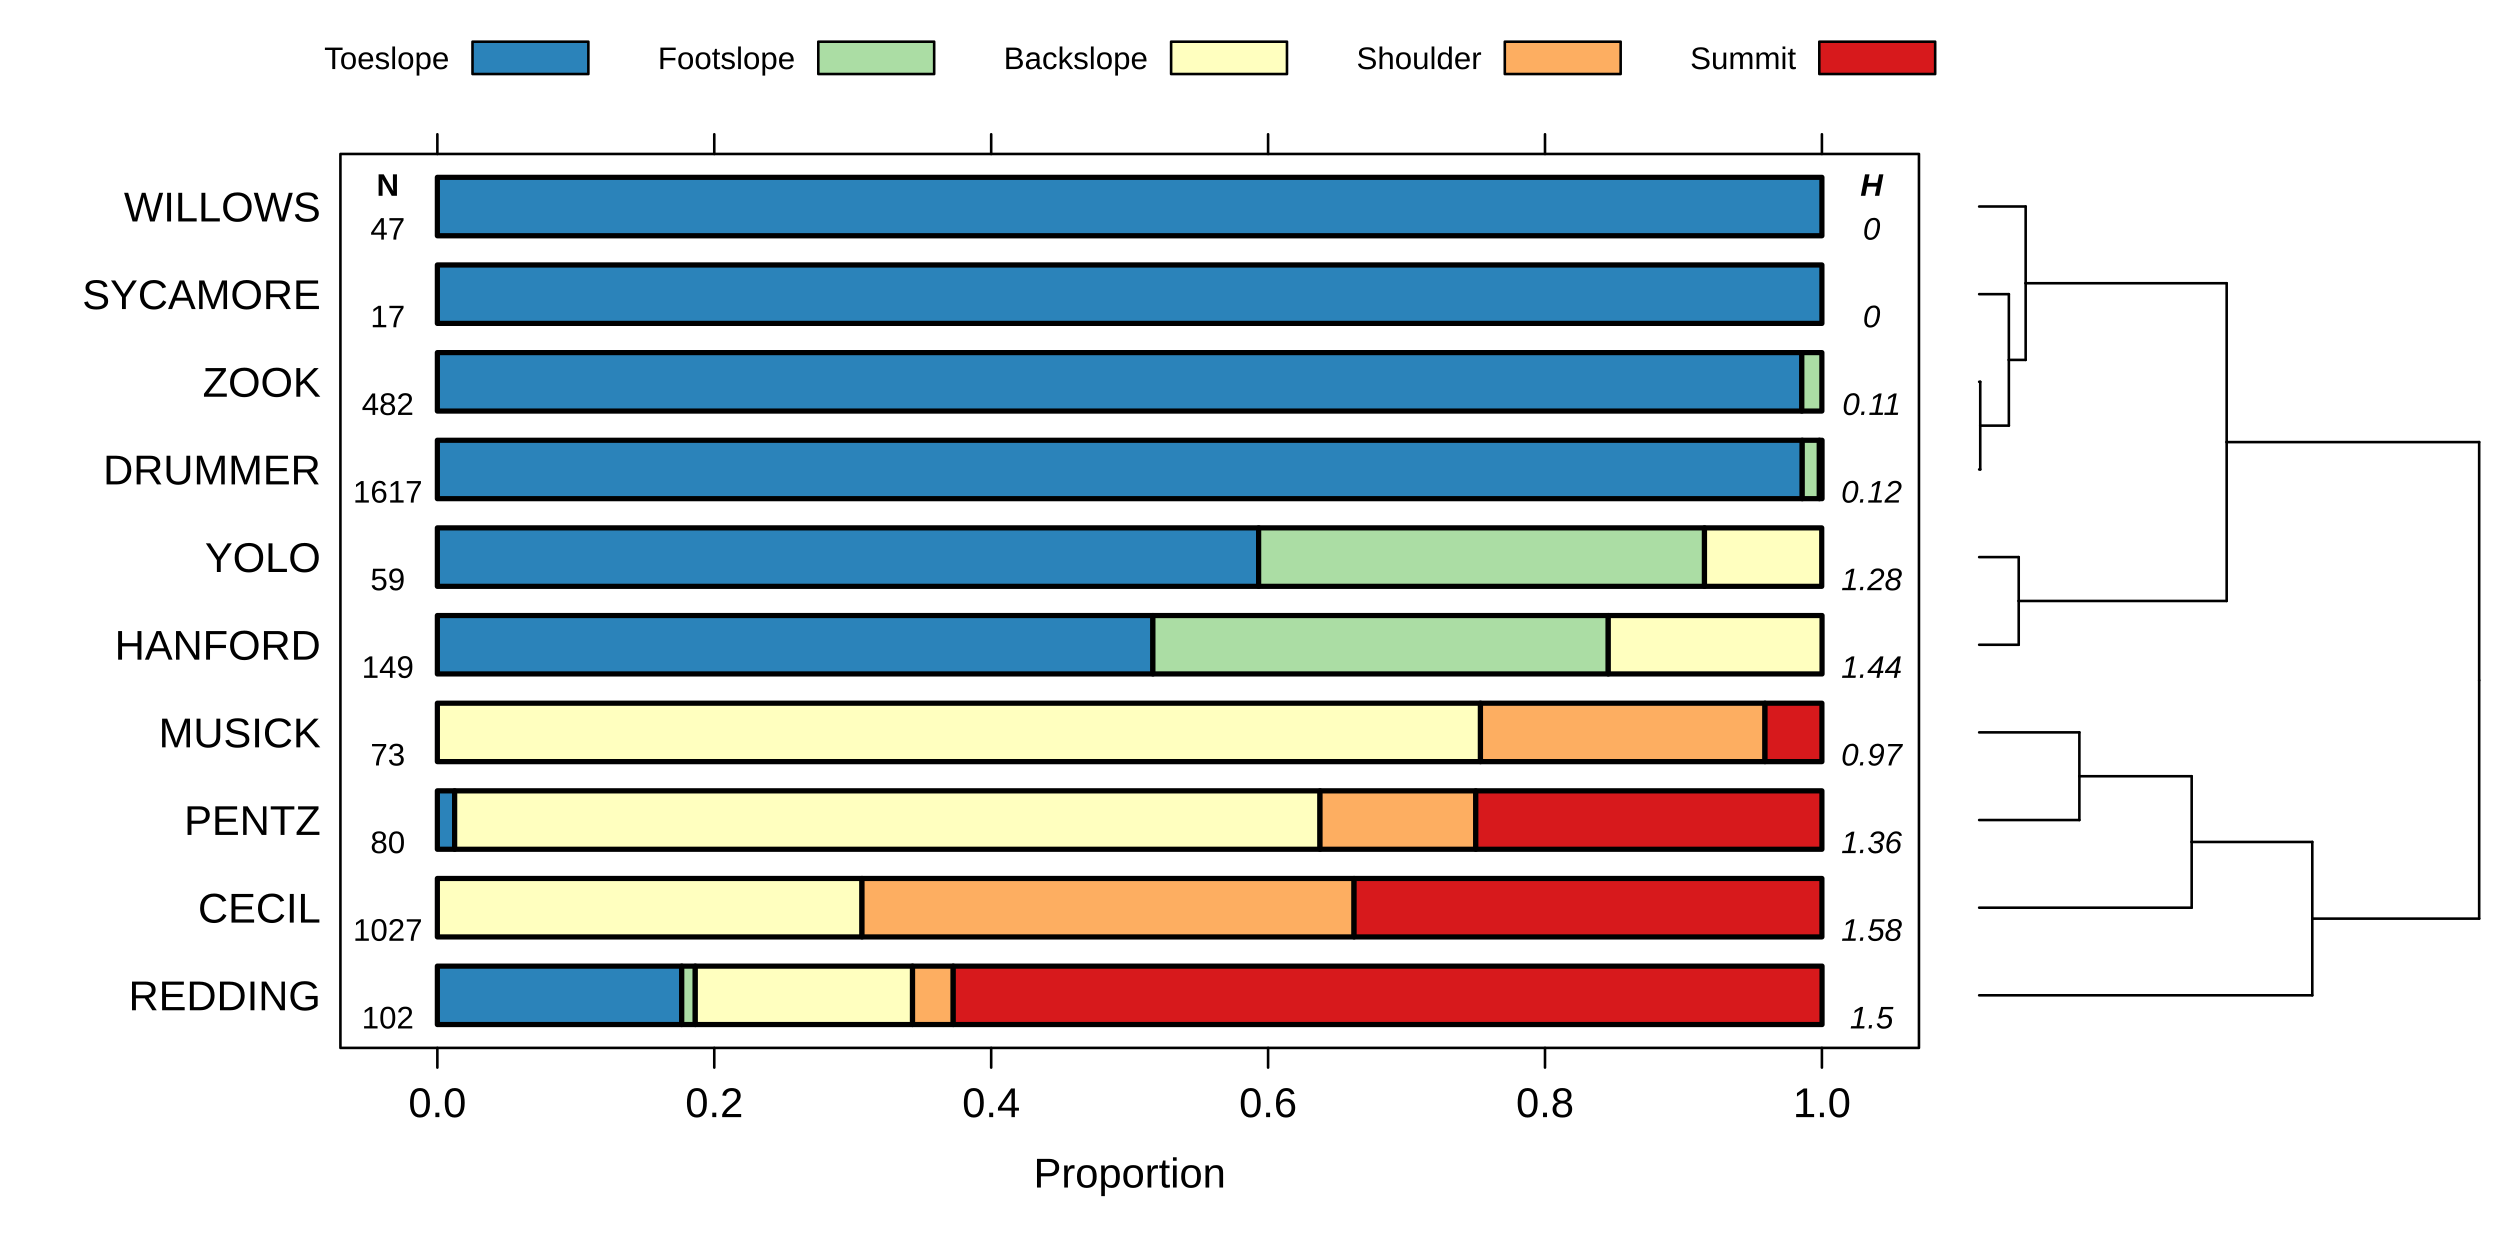
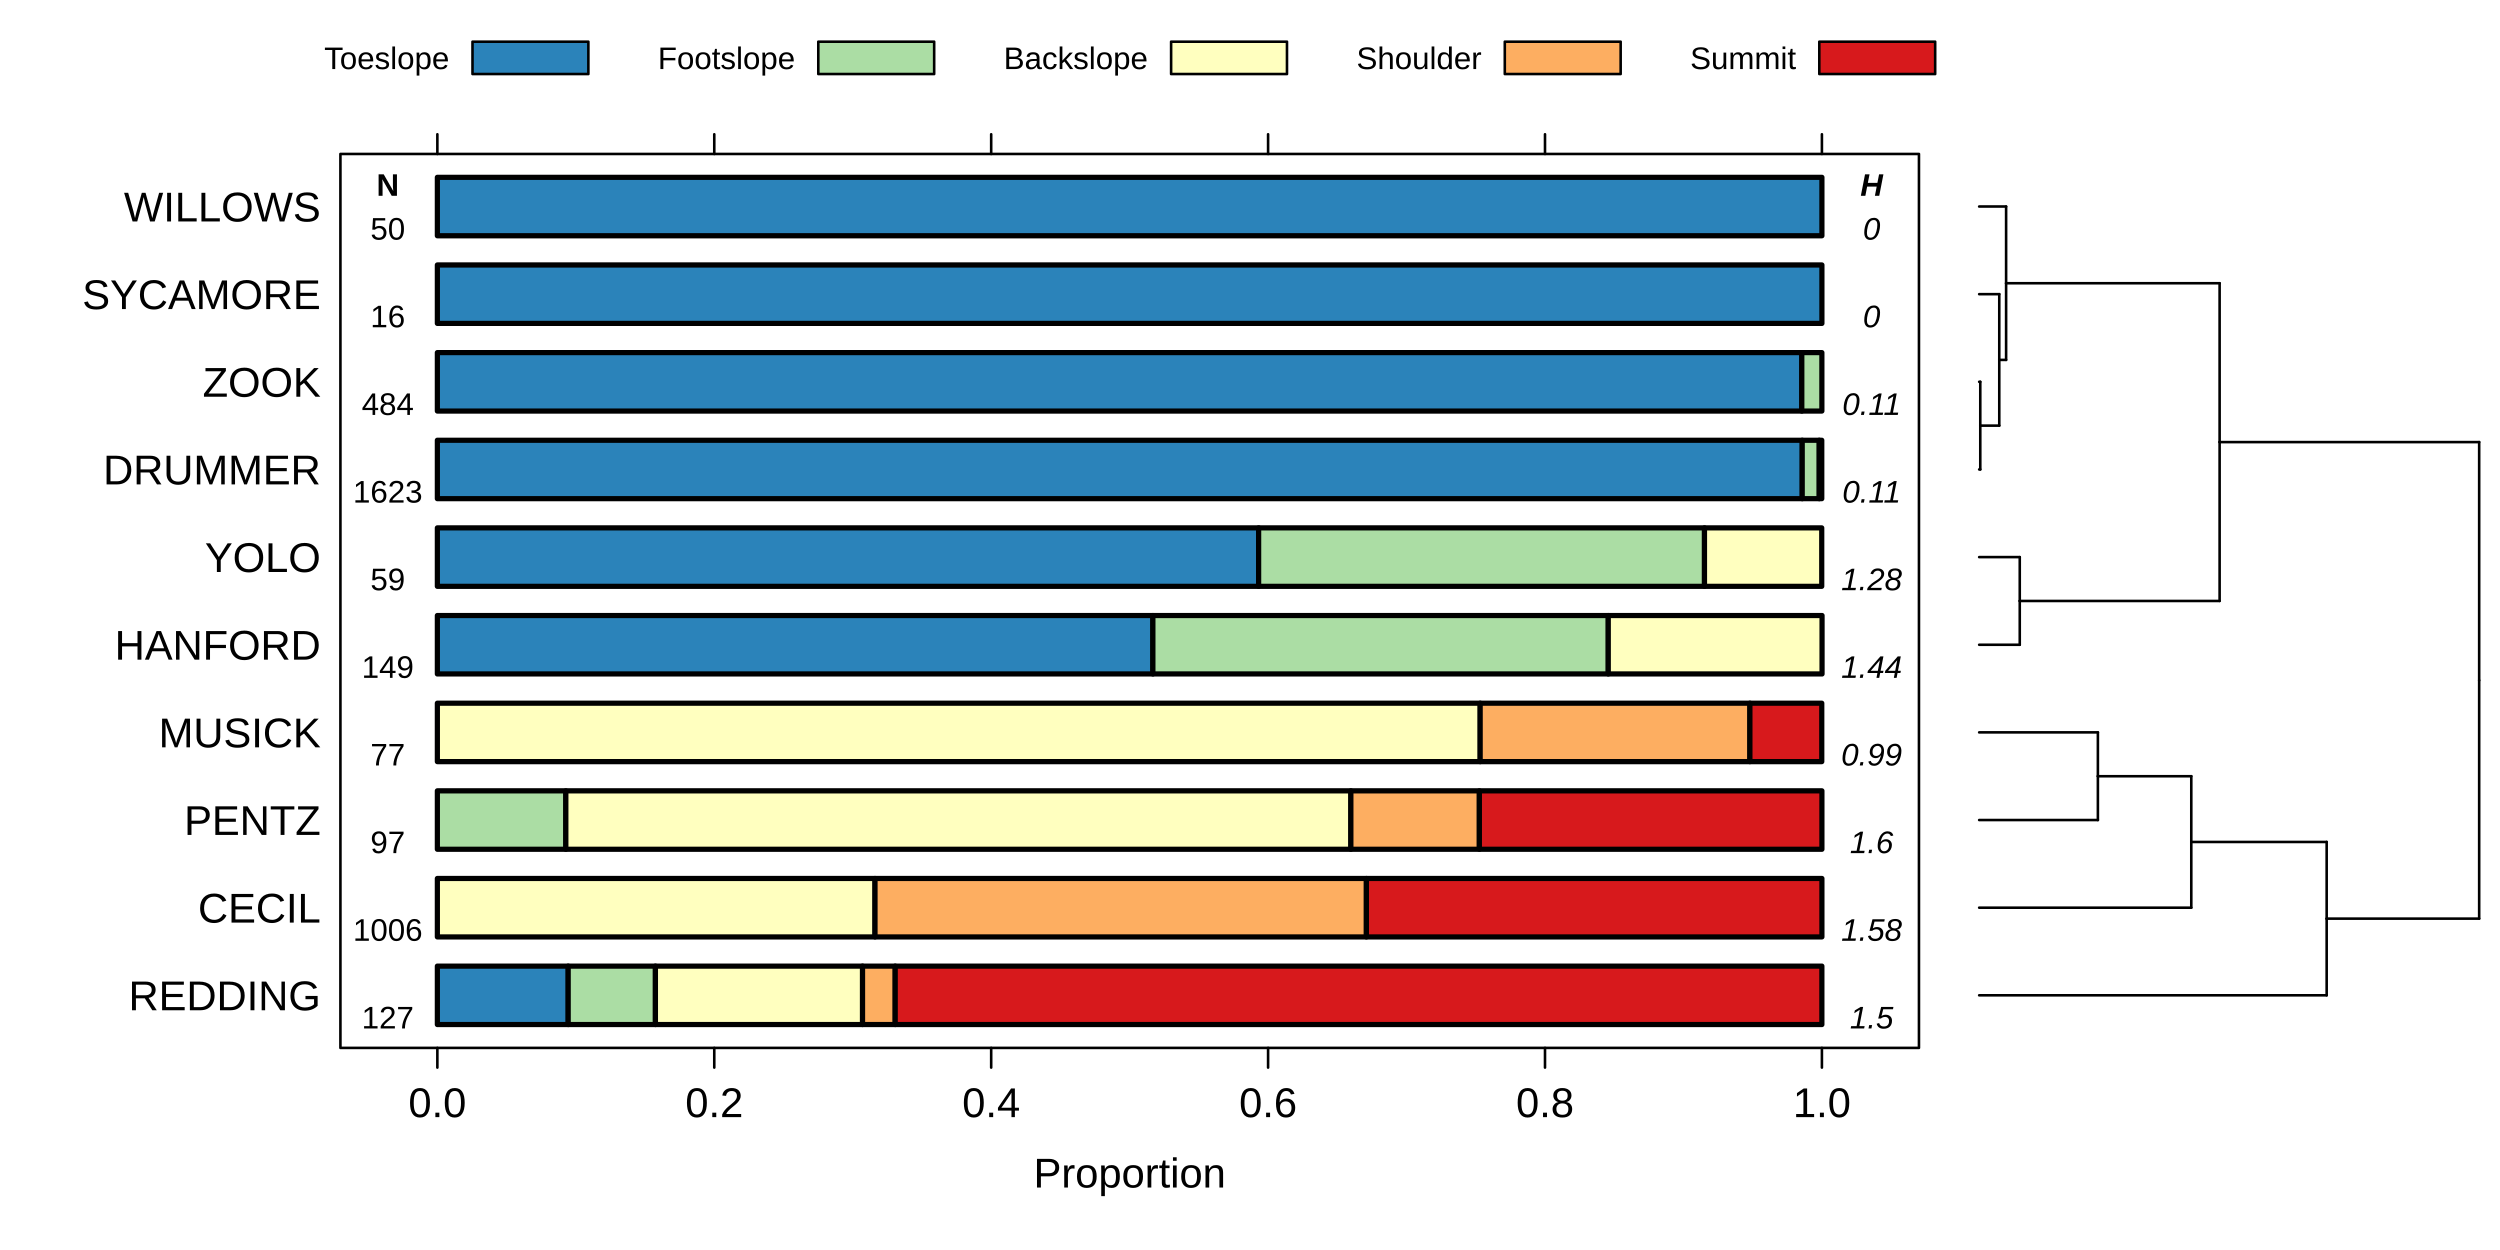
<svg xmlns="http://www.w3.org/2000/svg" class="svglite" width="720.00pt" height="360.00pt" viewBox="0 0 720.00 360.00">
  <defs>
    <style type="text/css">
    .svglite line, .svglite polyline, .svglite polygon, .svglite path, .svglite rect, .svglite circle {
      fill: none;
      stroke: #000000;
      stroke-linecap: round;
      stroke-linejoin: round;
      stroke-miterlimit: 10.00;
    }
    .svglite text {
      white-space: pre;
    }
  </style>
  </defs>
  <rect width="100%" height="100%" style="stroke: none; fill: #FFFFFF;" />
  <defs>
    <clipPath id="cpMC4wMHw3MjAuMDB8MC4wMHwzNjAuMDA=">
      <rect x="0.00" y="0.00" width="720.00" height="360.00" />
    </clipPath>
  </defs>
  <g clip-path="url(#cpMC4wMHw3MjAuMDB8MC4wMHwzNjAuMDA=)">
    <rect x="0.00" y="0.00" width="720.00" height="360.00" style="stroke-width: 0.75; stroke: none;" />
    <text x="325.35" y="342.00" text-anchor="middle" style="font-size: 12.00px; font-family: &quot;Arial&quot;;" textLength="55.37px" lengthAdjust="spacingAndGlyphs">Proportion</text>
  </g>
  <defs>
    <clipPath id="cpOTguMDR8NTUyLjY2fDQ0LjM0fDMwMS44MA==">
      <rect x="98.04" y="44.34" width="454.62" height="257.46" />
    </clipPath>
  </defs>
  <g clip-path="url(#cpOTguMDR8NTUyLjY2fDQ0LjM0fDMwMS44MA==)">
</g>
  <g clip-path="url(#cpMC4wMHw3MjAuMDB8MC4wMHwzNjAuMDA=)">
    <line x1="125.96" y1="44.34" x2="125.96" y2="38.67" style="stroke-width: 0.75;" />
    <line x1="205.71" y1="44.34" x2="205.71" y2="38.67" style="stroke-width: 0.75;" />
    <line x1="285.46" y1="44.34" x2="285.46" y2="38.67" style="stroke-width: 0.75;" />
    <line x1="365.21" y1="44.34" x2="365.21" y2="38.67" style="stroke-width: 0.75;" />
    <line x1="444.96" y1="44.34" x2="444.96" y2="38.67" style="stroke-width: 0.75;" />
    <line x1="524.71" y1="44.34" x2="524.71" y2="38.67" style="stroke-width: 0.75;" />
    <text x="92.37" y="290.95" text-anchor="end" style="font-size: 12.00px; font-family: &quot;Arial&quot;;" textLength="55.35px" lengthAdjust="spacingAndGlyphs">REDDING</text>
    <text x="92.37" y="265.71" text-anchor="end" style="font-size: 12.00px; font-family: &quot;Arial&quot;;" textLength="35.35px" lengthAdjust="spacingAndGlyphs">CECIL</text>
    <text x="92.37" y="240.47" text-anchor="end" style="font-size: 12.00px; font-family: &quot;Arial&quot;;" textLength="39.34px" lengthAdjust="spacingAndGlyphs">PENTZ</text>
    <text x="92.37" y="215.23" text-anchor="end" style="font-size: 12.00px; font-family: &quot;Arial&quot;;" textLength="46.68px" lengthAdjust="spacingAndGlyphs">MUSICK</text>
    <text x="92.37" y="189.99" text-anchor="end" style="font-size: 12.00px; font-family: &quot;Arial&quot;;" textLength="59.35px" lengthAdjust="spacingAndGlyphs">HANFORD</text>
    <text x="92.37" y="164.74" text-anchor="end" style="font-size: 12.00px; font-family: &quot;Arial&quot;;" textLength="33.36px" lengthAdjust="spacingAndGlyphs">YOLO</text>
    <text x="92.37" y="139.50" text-anchor="end" style="font-size: 12.00px; font-family: &quot;Arial&quot;;" textLength="62.68px" lengthAdjust="spacingAndGlyphs">DRUMMER</text>
    <text x="92.37" y="114.26" text-anchor="end" style="font-size: 12.00px; font-family: &quot;Arial&quot;;" textLength="34.01px" lengthAdjust="spacingAndGlyphs">ZOOK</text>
    <text x="92.37" y="89.02" text-anchor="end" style="font-size: 12.00px; font-family: &quot;Arial&quot;;" textLength="68.70px" lengthAdjust="spacingAndGlyphs">SYCAMORE</text>
    <text x="92.37" y="63.78" text-anchor="end" style="font-size: 12.00px; font-family: &quot;Arial&quot;;" textLength="56.68px" lengthAdjust="spacingAndGlyphs">WILLOWS</text>
    <line x1="125.96" y1="301.80" x2="125.96" y2="307.47" style="stroke-width: 0.75;" />
    <line x1="205.71" y1="301.80" x2="205.71" y2="307.47" style="stroke-width: 0.75;" />
    <line x1="285.46" y1="301.80" x2="285.46" y2="307.47" style="stroke-width: 0.75;" />
    <line x1="365.21" y1="301.80" x2="365.21" y2="307.47" style="stroke-width: 0.75;" />
    <line x1="444.96" y1="301.80" x2="444.96" y2="307.47" style="stroke-width: 0.75;" />
    <line x1="524.71" y1="301.80" x2="524.71" y2="307.47" style="stroke-width: 0.75;" />
    <text x="125.96" y="321.73" text-anchor="middle" style="font-size: 12.00px; font-family: &quot;Arial&quot;;" textLength="16.68px" lengthAdjust="spacingAndGlyphs">0.0</text>
    <text x="205.71" y="321.73" text-anchor="middle" style="font-size: 12.00px; font-family: &quot;Arial&quot;;" textLength="16.68px" lengthAdjust="spacingAndGlyphs">0.2</text>
    <text x="285.46" y="321.73" text-anchor="middle" style="font-size: 12.00px; font-family: &quot;Arial&quot;;" textLength="16.68px" lengthAdjust="spacingAndGlyphs">0.4</text>
    <text x="365.21" y="321.73" text-anchor="middle" style="font-size: 12.00px; font-family: &quot;Arial&quot;;" textLength="16.68px" lengthAdjust="spacingAndGlyphs">0.6</text>
    <text x="444.96" y="321.73" text-anchor="middle" style="font-size: 12.00px; font-family: &quot;Arial&quot;;" textLength="16.68px" lengthAdjust="spacingAndGlyphs">0.8</text>
    <text x="524.71" y="321.73" text-anchor="middle" style="font-size: 12.00px; font-family: &quot;Arial&quot;;" textLength="16.68px" lengthAdjust="spacingAndGlyphs">1.0</text>
  </g>
  <g clip-path="url(#cpOTguMDR8NTUyLjY2fDQ0LjM0fDMwMS44MA==)">
-     <rect x="125.96" y="253.00" width="122.30" height="16.83" style="stroke-width: 1.50; fill: #FFFFBF;" />
-     <rect x="248.25" y="253.00" width="141.72" height="16.83" style="stroke-width: 1.50; fill: #FDAE61;" />
-     <rect x="389.97" y="253.00" width="134.74" height="16.83" style="stroke-width: 1.50; fill: #D7191C;" />
+     <rect x="125.96" y="253.00" width="126.04" height="16.83" style="stroke-width: 1.50; fill: #FFFFBF;" />
+     <rect x="252.00" y="253.00" width="141.52" height="16.83" style="stroke-width: 1.50; fill: #FDAE61;" />
+     <rect x="393.52" y="253.00" width="131.19" height="16.83" style="stroke-width: 1.50; fill: #D7191C;" />
    <rect x="125.96" y="126.79" width="393.09" height="16.83" style="stroke-width: 1.50; fill: #2B83BA;" />
-     <rect x="519.04" y="126.79" width="4.94" height="16.83" style="stroke-width: 1.50; fill: #ABDDA4;" />
-     <rect x="523.99" y="126.79" width="0.76" height="16.83" style="stroke-width: 1.50; fill: #D7191C;" />
+     <rect x="519.04" y="126.79" width="4.90" height="16.83" style="stroke-width: 1.50; fill: #ABDDA4;" />
+     <rect x="523.95" y="126.79" width="0.72" height="16.83" style="stroke-width: 1.50; fill: #D7191C;" />
    <rect x="125.96" y="177.27" width="206.07" height="16.83" style="stroke-width: 1.50; fill: #2B83BA;" />
    <rect x="332.03" y="177.27" width="131.15" height="16.83" style="stroke-width: 1.50; fill: #ABDDA4;" />
    <rect x="463.18" y="177.27" width="61.57" height="16.83" style="stroke-width: 1.50; fill: #FFFFBF;" />
-     <rect x="125.96" y="202.52" width="300.42" height="16.83" style="stroke-width: 1.50; fill: #FFFFBF;" />
-     <rect x="426.37" y="202.52" width="81.94" height="16.83" style="stroke-width: 1.50; fill: #FDAE61;" />
-     <rect x="508.32" y="202.52" width="16.39" height="16.83" style="stroke-width: 1.50; fill: #D7191C;" />
-     <rect x="125.96" y="227.76" width="4.98" height="16.83" style="stroke-width: 1.50; fill: #2B83BA;" />
-     <rect x="130.94" y="227.76" width="249.22" height="16.83" style="stroke-width: 1.50; fill: #FFFFBF;" />
-     <rect x="380.16" y="227.76" width="44.86" height="16.83" style="stroke-width: 1.50; fill: #FDAE61;" />
-     <rect x="425.02" y="227.76" width="99.69" height="16.83" style="stroke-width: 1.50; fill: #D7191C;" />
-     <rect x="125.96" y="278.24" width="70.38" height="16.83" style="stroke-width: 1.50; fill: #2B83BA;" />
-     <rect x="196.34" y="278.24" width="3.91" height="16.83" style="stroke-width: 1.50; fill: #ABDDA4;" />
-     <rect x="200.24" y="278.24" width="62.56" height="16.83" style="stroke-width: 1.50; fill: #FFFFBF;" />
-     <rect x="262.81" y="278.24" width="11.72" height="16.83" style="stroke-width: 1.50; fill: #FDAE61;" />
-     <rect x="274.53" y="278.24" width="250.22" height="16.83" style="stroke-width: 1.50; fill: #D7191C;" />
+     <rect x="125.96" y="202.52" width="300.34" height="16.83" style="stroke-width: 1.50; fill: #FFFFBF;" />
+     <rect x="426.29" y="202.52" width="77.68" height="16.83" style="stroke-width: 1.50; fill: #FDAE61;" />
+     <rect x="503.97" y="202.52" width="20.70" height="16.83" style="stroke-width: 1.50; fill: #D7191C;" />
+     <rect x="125.96" y="227.76" width="37.00" height="16.83" style="stroke-width: 1.50; fill: #ABDDA4;" />
+     <rect x="162.96" y="227.76" width="226.09" height="16.83" style="stroke-width: 1.50; fill: #FFFFBF;" />
+     <rect x="389.05" y="227.76" width="37.00" height="16.83" style="stroke-width: 1.50; fill: #FDAE61;" />
+     <rect x="426.06" y="227.76" width="98.65" height="16.83" style="stroke-width: 1.50; fill: #D7191C;" />
+     <rect x="125.96" y="278.24" width="37.68" height="16.83" style="stroke-width: 1.50; fill: #2B83BA;" />
+     <rect x="163.64" y="278.24" width="25.12" height="16.83" style="stroke-width: 1.50; fill: #ABDDA4;" />
+     <rect x="188.76" y="278.24" width="59.65" height="16.83" style="stroke-width: 1.50; fill: #FFFFBF;" />
+     <rect x="248.41" y="278.24" width="9.41" height="16.83" style="stroke-width: 1.50; fill: #FDAE61;" />
+     <rect x="257.82" y="278.24" width="266.88" height="16.83" style="stroke-width: 1.50; fill: #D7191C;" />
    <rect x="125.96" y="76.31" width="398.75" height="16.83" style="stroke-width: 1.50; fill: #2B83BA;" />
    <rect x="125.96" y="51.07" width="398.75" height="16.83" style="stroke-width: 1.50; fill: #2B83BA;" />
    <rect x="125.96" y="152.03" width="236.54" height="16.83" style="stroke-width: 1.50; fill: #2B83BA;" />
    <rect x="362.49" y="152.03" width="128.40" height="16.83" style="stroke-width: 1.50; fill: #ABDDA4;" />
    <rect x="490.89" y="152.03" width="33.77" height="16.83" style="stroke-width: 1.50; fill: #FFFFBF;" />
    <rect x="125.96" y="101.55" width="392.97" height="16.83" style="stroke-width: 1.50; fill: #2B83BA;" />
    <rect x="518.92" y="101.55" width="5.78" height="16.83" style="stroke-width: 1.50; fill: #ABDDA4;" />
-     <text x="111.68" y="296.19" text-anchor="middle" style="font-size: 9.00px; font-family: &quot;Arial&quot;;" textLength="15.01px" lengthAdjust="spacingAndGlyphs">102</text>
-     <text x="111.68" y="270.94" text-anchor="middle" style="font-size: 9.00px; font-family: &quot;Arial&quot;;" textLength="20.02px" lengthAdjust="spacingAndGlyphs">1027</text>
-     <text x="111.68" y="245.70" text-anchor="middle" style="font-size: 9.00px; font-family: &quot;Arial&quot;;" textLength="10.01px" lengthAdjust="spacingAndGlyphs">80</text>
-     <text x="111.68" y="220.46" text-anchor="middle" style="font-size: 9.00px; font-family: &quot;Arial&quot;;" textLength="10.01px" lengthAdjust="spacingAndGlyphs">73</text>
+     <text x="111.68" y="296.19" text-anchor="middle" style="font-size: 9.00px; font-family: &quot;Arial&quot;;" textLength="15.01px" lengthAdjust="spacingAndGlyphs">127</text>
+     <text x="111.68" y="270.94" text-anchor="middle" style="font-size: 9.00px; font-family: &quot;Arial&quot;;" textLength="20.02px" lengthAdjust="spacingAndGlyphs">1006</text>
+     <text x="111.68" y="245.70" text-anchor="middle" style="font-size: 9.00px; font-family: &quot;Arial&quot;;" textLength="10.01px" lengthAdjust="spacingAndGlyphs">97</text>
+     <text x="111.68" y="220.46" text-anchor="middle" style="font-size: 9.00px; font-family: &quot;Arial&quot;;" textLength="10.01px" lengthAdjust="spacingAndGlyphs">77</text>
    <text x="111.68" y="195.22" text-anchor="middle" style="font-size: 9.00px; font-family: &quot;Arial&quot;;" textLength="15.01px" lengthAdjust="spacingAndGlyphs">149</text>
    <text x="111.68" y="169.98" text-anchor="middle" style="font-size: 9.00px; font-family: &quot;Arial&quot;;" textLength="10.01px" lengthAdjust="spacingAndGlyphs">59</text>
-     <text x="111.68" y="144.74" text-anchor="middle" style="font-size: 9.00px; font-family: &quot;Arial&quot;;" textLength="20.02px" lengthAdjust="spacingAndGlyphs">1617</text>
-     <text x="111.68" y="119.50" text-anchor="middle" style="font-size: 9.00px; font-family: &quot;Arial&quot;;" textLength="15.01px" lengthAdjust="spacingAndGlyphs">482</text>
-     <text x="111.68" y="94.25" text-anchor="middle" style="font-size: 9.00px; font-family: &quot;Arial&quot;;" textLength="10.01px" lengthAdjust="spacingAndGlyphs">17</text>
-     <text x="111.68" y="69.01" text-anchor="middle" style="font-size: 9.00px; font-family: &quot;Arial&quot;;" textLength="10.01px" lengthAdjust="spacingAndGlyphs">47</text>
+     <text x="111.68" y="144.74" text-anchor="middle" style="font-size: 9.00px; font-family: &quot;Arial&quot;;" textLength="20.02px" lengthAdjust="spacingAndGlyphs">1623</text>
+     <text x="111.68" y="119.50" text-anchor="middle" style="font-size: 9.00px; font-family: &quot;Arial&quot;;" textLength="15.01px" lengthAdjust="spacingAndGlyphs">484</text>
+     <text x="111.68" y="94.25" text-anchor="middle" style="font-size: 9.00px; font-family: &quot;Arial&quot;;" textLength="10.01px" lengthAdjust="spacingAndGlyphs">16</text>
+     <text x="111.68" y="69.01" text-anchor="middle" style="font-size: 9.00px; font-family: &quot;Arial&quot;;" textLength="10.01px" lengthAdjust="spacingAndGlyphs">50</text>
    <text x="539.02" y="296.19" text-anchor="middle" style="font-size: 9.00px; font-style: italic; font-family: &quot;Arial&quot;;" textLength="12.51px" lengthAdjust="spacingAndGlyphs">1.5</text>
    <text x="539.02" y="270.94" text-anchor="middle" style="font-size: 9.00px; font-style: italic; font-family: &quot;Arial&quot;;" textLength="17.51px" lengthAdjust="spacingAndGlyphs">1.58</text>
-     <text x="539.02" y="245.70" text-anchor="middle" style="font-size: 9.00px; font-style: italic; font-family: &quot;Arial&quot;;" textLength="17.51px" lengthAdjust="spacingAndGlyphs">1.36</text>
-     <text x="539.02" y="220.46" text-anchor="middle" style="font-size: 9.00px; font-style: italic; font-family: &quot;Arial&quot;;" textLength="17.51px" lengthAdjust="spacingAndGlyphs">0.97</text>
+     <text x="539.02" y="245.70" text-anchor="middle" style="font-size: 9.00px; font-style: italic; font-family: &quot;Arial&quot;;" textLength="12.51px" lengthAdjust="spacingAndGlyphs">1.6</text>
+     <text x="539.02" y="220.46" text-anchor="middle" style="font-size: 9.00px; font-style: italic; font-family: &quot;Arial&quot;;" textLength="17.51px" lengthAdjust="spacingAndGlyphs">0.99</text>
    <text x="539.02" y="195.22" text-anchor="middle" style="font-size: 9.00px; font-style: italic; font-family: &quot;Arial&quot;;" textLength="17.51px" lengthAdjust="spacingAndGlyphs">1.44</text>
    <text x="539.02" y="169.98" text-anchor="middle" style="font-size: 9.00px; font-style: italic; font-family: &quot;Arial&quot;;" textLength="17.51px" lengthAdjust="spacingAndGlyphs">1.28</text>
-     <text x="539.02" y="144.74" text-anchor="middle" style="font-size: 9.00px; font-style: italic; font-family: &quot;Arial&quot;;" textLength="17.51px" lengthAdjust="spacingAndGlyphs">0.12</text>
+     <text x="539.02" y="144.74" text-anchor="middle" style="font-size: 9.00px; font-style: italic; font-family: &quot;Arial&quot;;" textLength="16.84px" lengthAdjust="spacingAndGlyphs">0.11</text>
    <text x="539.02" y="119.50" text-anchor="middle" style="font-size: 9.00px; font-style: italic; font-family: &quot;Arial&quot;;" textLength="16.84px" lengthAdjust="spacingAndGlyphs">0.11</text>
    <text x="539.02" y="94.25" text-anchor="middle" style="font-size: 9.00px; font-style: italic; font-family: &quot;Arial&quot;;" textLength="5.00px" lengthAdjust="spacingAndGlyphs">0</text>
    <text x="539.02" y="69.01" text-anchor="middle" style="font-size: 9.00px; font-style: italic; font-family: &quot;Arial&quot;;" textLength="5.00px" lengthAdjust="spacingAndGlyphs">0</text>
    <text x="111.68" y="56.39" text-anchor="middle" style="font-size: 9.00px; font-weight: bold; font-family: &quot;Arial&quot;;" textLength="6.50px" lengthAdjust="spacingAndGlyphs">N</text>
    <text x="539.02" y="56.39" text-anchor="middle" style="font-size: 9.00px; font-weight: bold; font-style: italic; font-family: &quot;Arial&quot;;" textLength="6.50px" lengthAdjust="spacingAndGlyphs">H</text>
  </g>
  <g clip-path="url(#cpMC4wMHw3MjAuMDB8MC4wMHwzNjAuMDA=)">
    <rect x="98.04" y="44.34" width="454.62" height="257.46" style="stroke-width: 0.75;" />
    <rect x="90.04" y="12.00" width="470.63" height="9.33" style="stroke-width: 0.75; stroke: none;" />
    <text x="93.37" y="19.89" style="font-size: 9.00px; font-family: &quot;Arial&quot;;" textLength="36.02px" lengthAdjust="spacingAndGlyphs">Toeslope</text>
    <text x="189.47" y="19.89" style="font-size: 9.00px; font-family: &quot;Arial&quot;;" textLength="39.52px" lengthAdjust="spacingAndGlyphs">Footslope</text>
    <text x="289.07" y="19.89" style="font-size: 9.00px; font-family: &quot;Arial&quot;;" textLength="41.52px" lengthAdjust="spacingAndGlyphs">Backslope</text>
    <text x="390.68" y="19.89" style="font-size: 9.00px; font-family: &quot;Arial&quot;;" textLength="36.02px" lengthAdjust="spacingAndGlyphs">Shoulder</text>
    <text x="486.77" y="19.89" style="font-size: 9.00px; font-family: &quot;Arial&quot;;" textLength="30.50px" lengthAdjust="spacingAndGlyphs">Summit</text>
    <rect x="136.08" y="12.00" width="33.37" height="9.33" style="stroke-width: 0.75; fill: #2B83BA;" />
    <rect x="235.67" y="12.00" width="33.37" height="9.33" style="stroke-width: 0.75; fill: #ABDDA4;" />
    <rect x="337.28" y="12.00" width="33.37" height="9.33" style="stroke-width: 0.75; fill: #FFFFBF;" />
    <rect x="433.38" y="12.00" width="33.37" height="9.33" style="stroke-width: 0.75; fill: #FDAE61;" />
    <rect x="523.96" y="12.00" width="33.37" height="9.33" style="stroke-width: 0.75; fill: #D7191C;" />
    <line x1="714.00" y1="195.94" x2="714.00" y2="264.57" style="stroke-width: 0.75;" />
-     <line x1="714.00" y1="264.57" x2="665.94" y2="264.57" style="stroke-width: 0.75;" />
+     <line x1="714.00" y1="264.57" x2="670.08" y2="264.57" style="stroke-width: 0.75;" />
    <line x1="714.00" y1="195.94" x2="714.00" y2="127.32" style="stroke-width: 0.75;" />
-     <line x1="714.00" y1="127.32" x2="641.28" y2="127.32" style="stroke-width: 0.75;" />
-     <line x1="665.94" y1="264.57" x2="665.94" y2="286.65" style="stroke-width: 0.75;" />
-     <line x1="665.94" y1="286.65" x2="570.00" y2="286.65" style="stroke-width: 0.75;" />
-     <line x1="665.94" y1="264.57" x2="665.94" y2="242.48" style="stroke-width: 0.75;" />
-     <line x1="665.94" y1="242.48" x2="631.20" y2="242.48" style="stroke-width: 0.75;" />
-     <line x1="631.20" y1="242.48" x2="631.20" y2="261.41" style="stroke-width: 0.75;" />
-     <line x1="631.20" y1="261.41" x2="570.00" y2="261.41" style="stroke-width: 0.75;" />
-     <line x1="631.20" y1="242.48" x2="631.20" y2="223.55" style="stroke-width: 0.75;" />
-     <line x1="631.20" y1="223.55" x2="598.86" y2="223.55" style="stroke-width: 0.75;" />
-     <line x1="598.86" y1="223.55" x2="598.86" y2="236.17" style="stroke-width: 0.75;" />
-     <line x1="598.86" y1="236.17" x2="570.00" y2="236.17" style="stroke-width: 0.75;" />
-     <line x1="598.86" y1="223.55" x2="598.86" y2="210.93" style="stroke-width: 0.75;" />
-     <line x1="598.86" y1="210.93" x2="570.00" y2="210.93" style="stroke-width: 0.75;" />
-     <line x1="641.28" y1="127.32" x2="641.28" y2="173.07" style="stroke-width: 0.75;" />
-     <line x1="641.28" y1="173.07" x2="581.39" y2="173.07" style="stroke-width: 0.75;" />
-     <line x1="641.28" y1="127.32" x2="641.28" y2="81.57" style="stroke-width: 0.75;" />
-     <line x1="641.28" y1="81.57" x2="583.39" y2="81.57" style="stroke-width: 0.75;" />
-     <line x1="581.39" y1="173.07" x2="581.39" y2="185.69" style="stroke-width: 0.75;" />
-     <line x1="581.39" y1="185.69" x2="570.00" y2="185.69" style="stroke-width: 0.75;" />
-     <line x1="581.39" y1="173.07" x2="581.39" y2="160.45" style="stroke-width: 0.75;" />
-     <line x1="581.39" y1="160.45" x2="570.00" y2="160.45" style="stroke-width: 0.75;" />
-     <line x1="583.39" y1="81.57" x2="583.39" y2="103.65" style="stroke-width: 0.75;" />
-     <line x1="583.39" y1="103.65" x2="578.55" y2="103.65" style="stroke-width: 0.75;" />
-     <line x1="583.39" y1="81.57" x2="583.39" y2="59.48" style="stroke-width: 0.75;" />
-     <line x1="583.39" y1="59.48" x2="570.00" y2="59.48" style="stroke-width: 0.75;" />
-     <line x1="578.55" y1="103.65" x2="578.55" y2="122.58" style="stroke-width: 0.75;" />
-     <line x1="578.55" y1="122.58" x2="570.31" y2="122.58" style="stroke-width: 0.75;" />
-     <line x1="578.55" y1="103.65" x2="578.55" y2="84.72" style="stroke-width: 0.75;" />
-     <line x1="578.55" y1="84.72" x2="570.00" y2="84.72" style="stroke-width: 0.75;" />
-     <line x1="570.31" y1="122.58" x2="570.31" y2="135.20" style="stroke-width: 0.75;" />
-     <line x1="570.31" y1="135.20" x2="570.00" y2="135.20" style="stroke-width: 0.75;" />
-     <line x1="570.31" y1="122.58" x2="570.31" y2="109.96" style="stroke-width: 0.75;" />
-     <line x1="570.31" y1="109.96" x2="570.00" y2="109.96" style="stroke-width: 0.75;" />
+     <line x1="714.00" y1="127.32" x2="639.25" y2="127.32" style="stroke-width: 0.75;" />
+     <line x1="670.08" y1="264.57" x2="670.08" y2="286.65" style="stroke-width: 0.75;" />
+     <line x1="670.08" y1="286.65" x2="570.00" y2="286.65" style="stroke-width: 0.75;" />
+     <line x1="670.08" y1="264.57" x2="670.08" y2="242.48" style="stroke-width: 0.75;" />
+     <line x1="670.08" y1="242.48" x2="631.09" y2="242.48" style="stroke-width: 0.75;" />
+     <line x1="631.09" y1="242.48" x2="631.09" y2="261.41" style="stroke-width: 0.75;" />
+     <line x1="631.09" y1="261.41" x2="570.00" y2="261.41" style="stroke-width: 0.75;" />
+     <line x1="631.09" y1="242.48" x2="631.09" y2="223.55" style="stroke-width: 0.75;" />
+     <line x1="631.09" y1="223.55" x2="604.19" y2="223.55" style="stroke-width: 0.75;" />
+     <line x1="604.19" y1="223.55" x2="604.19" y2="236.17" style="stroke-width: 0.75;" />
+     <line x1="604.19" y1="236.17" x2="570.00" y2="236.17" style="stroke-width: 0.75;" />
+     <line x1="604.19" y1="223.55" x2="604.19" y2="210.93" style="stroke-width: 0.75;" />
+     <line x1="604.19" y1="210.93" x2="570.00" y2="210.93" style="stroke-width: 0.75;" />
+     <line x1="639.25" y1="127.32" x2="639.25" y2="173.07" style="stroke-width: 0.75;" />
+     <line x1="639.25" y1="173.07" x2="581.69" y2="173.07" style="stroke-width: 0.75;" />
+     <line x1="639.25" y1="127.32" x2="639.25" y2="81.57" style="stroke-width: 0.75;" />
+     <line x1="639.25" y1="81.57" x2="577.76" y2="81.57" style="stroke-width: 0.75;" />
+     <line x1="581.69" y1="173.07" x2="581.69" y2="185.69" style="stroke-width: 0.75;" />
+     <line x1="581.69" y1="185.69" x2="570.00" y2="185.69" style="stroke-width: 0.75;" />
+     <line x1="581.69" y1="173.07" x2="581.69" y2="160.45" style="stroke-width: 0.75;" />
+     <line x1="581.69" y1="160.45" x2="570.00" y2="160.45" style="stroke-width: 0.75;" />
+     <line x1="577.76" y1="81.57" x2="577.76" y2="103.65" style="stroke-width: 0.75;" />
+     <line x1="577.76" y1="103.65" x2="575.79" y2="103.65" style="stroke-width: 0.75;" />
+     <line x1="577.76" y1="81.57" x2="577.76" y2="59.48" style="stroke-width: 0.75;" />
+     <line x1="577.76" y1="59.48" x2="570.00" y2="59.48" style="stroke-width: 0.75;" />
+     <line x1="575.79" y1="103.65" x2="575.79" y2="122.58" style="stroke-width: 0.75;" />
+     <line x1="575.79" y1="122.58" x2="570.32" y2="122.58" style="stroke-width: 0.75;" />
+     <line x1="575.79" y1="103.65" x2="575.79" y2="84.72" style="stroke-width: 0.75;" />
+     <line x1="575.79" y1="84.72" x2="570.00" y2="84.72" style="stroke-width: 0.75;" />
+     <line x1="570.32" y1="122.58" x2="570.32" y2="135.20" style="stroke-width: 0.75;" />
+     <line x1="570.32" y1="135.20" x2="570.00" y2="135.20" style="stroke-width: 0.75;" />
+     <line x1="570.32" y1="122.58" x2="570.32" y2="109.96" style="stroke-width: 0.75;" />
+     <line x1="570.32" y1="109.96" x2="570.00" y2="109.96" style="stroke-width: 0.75;" />
  </g>
</svg>
